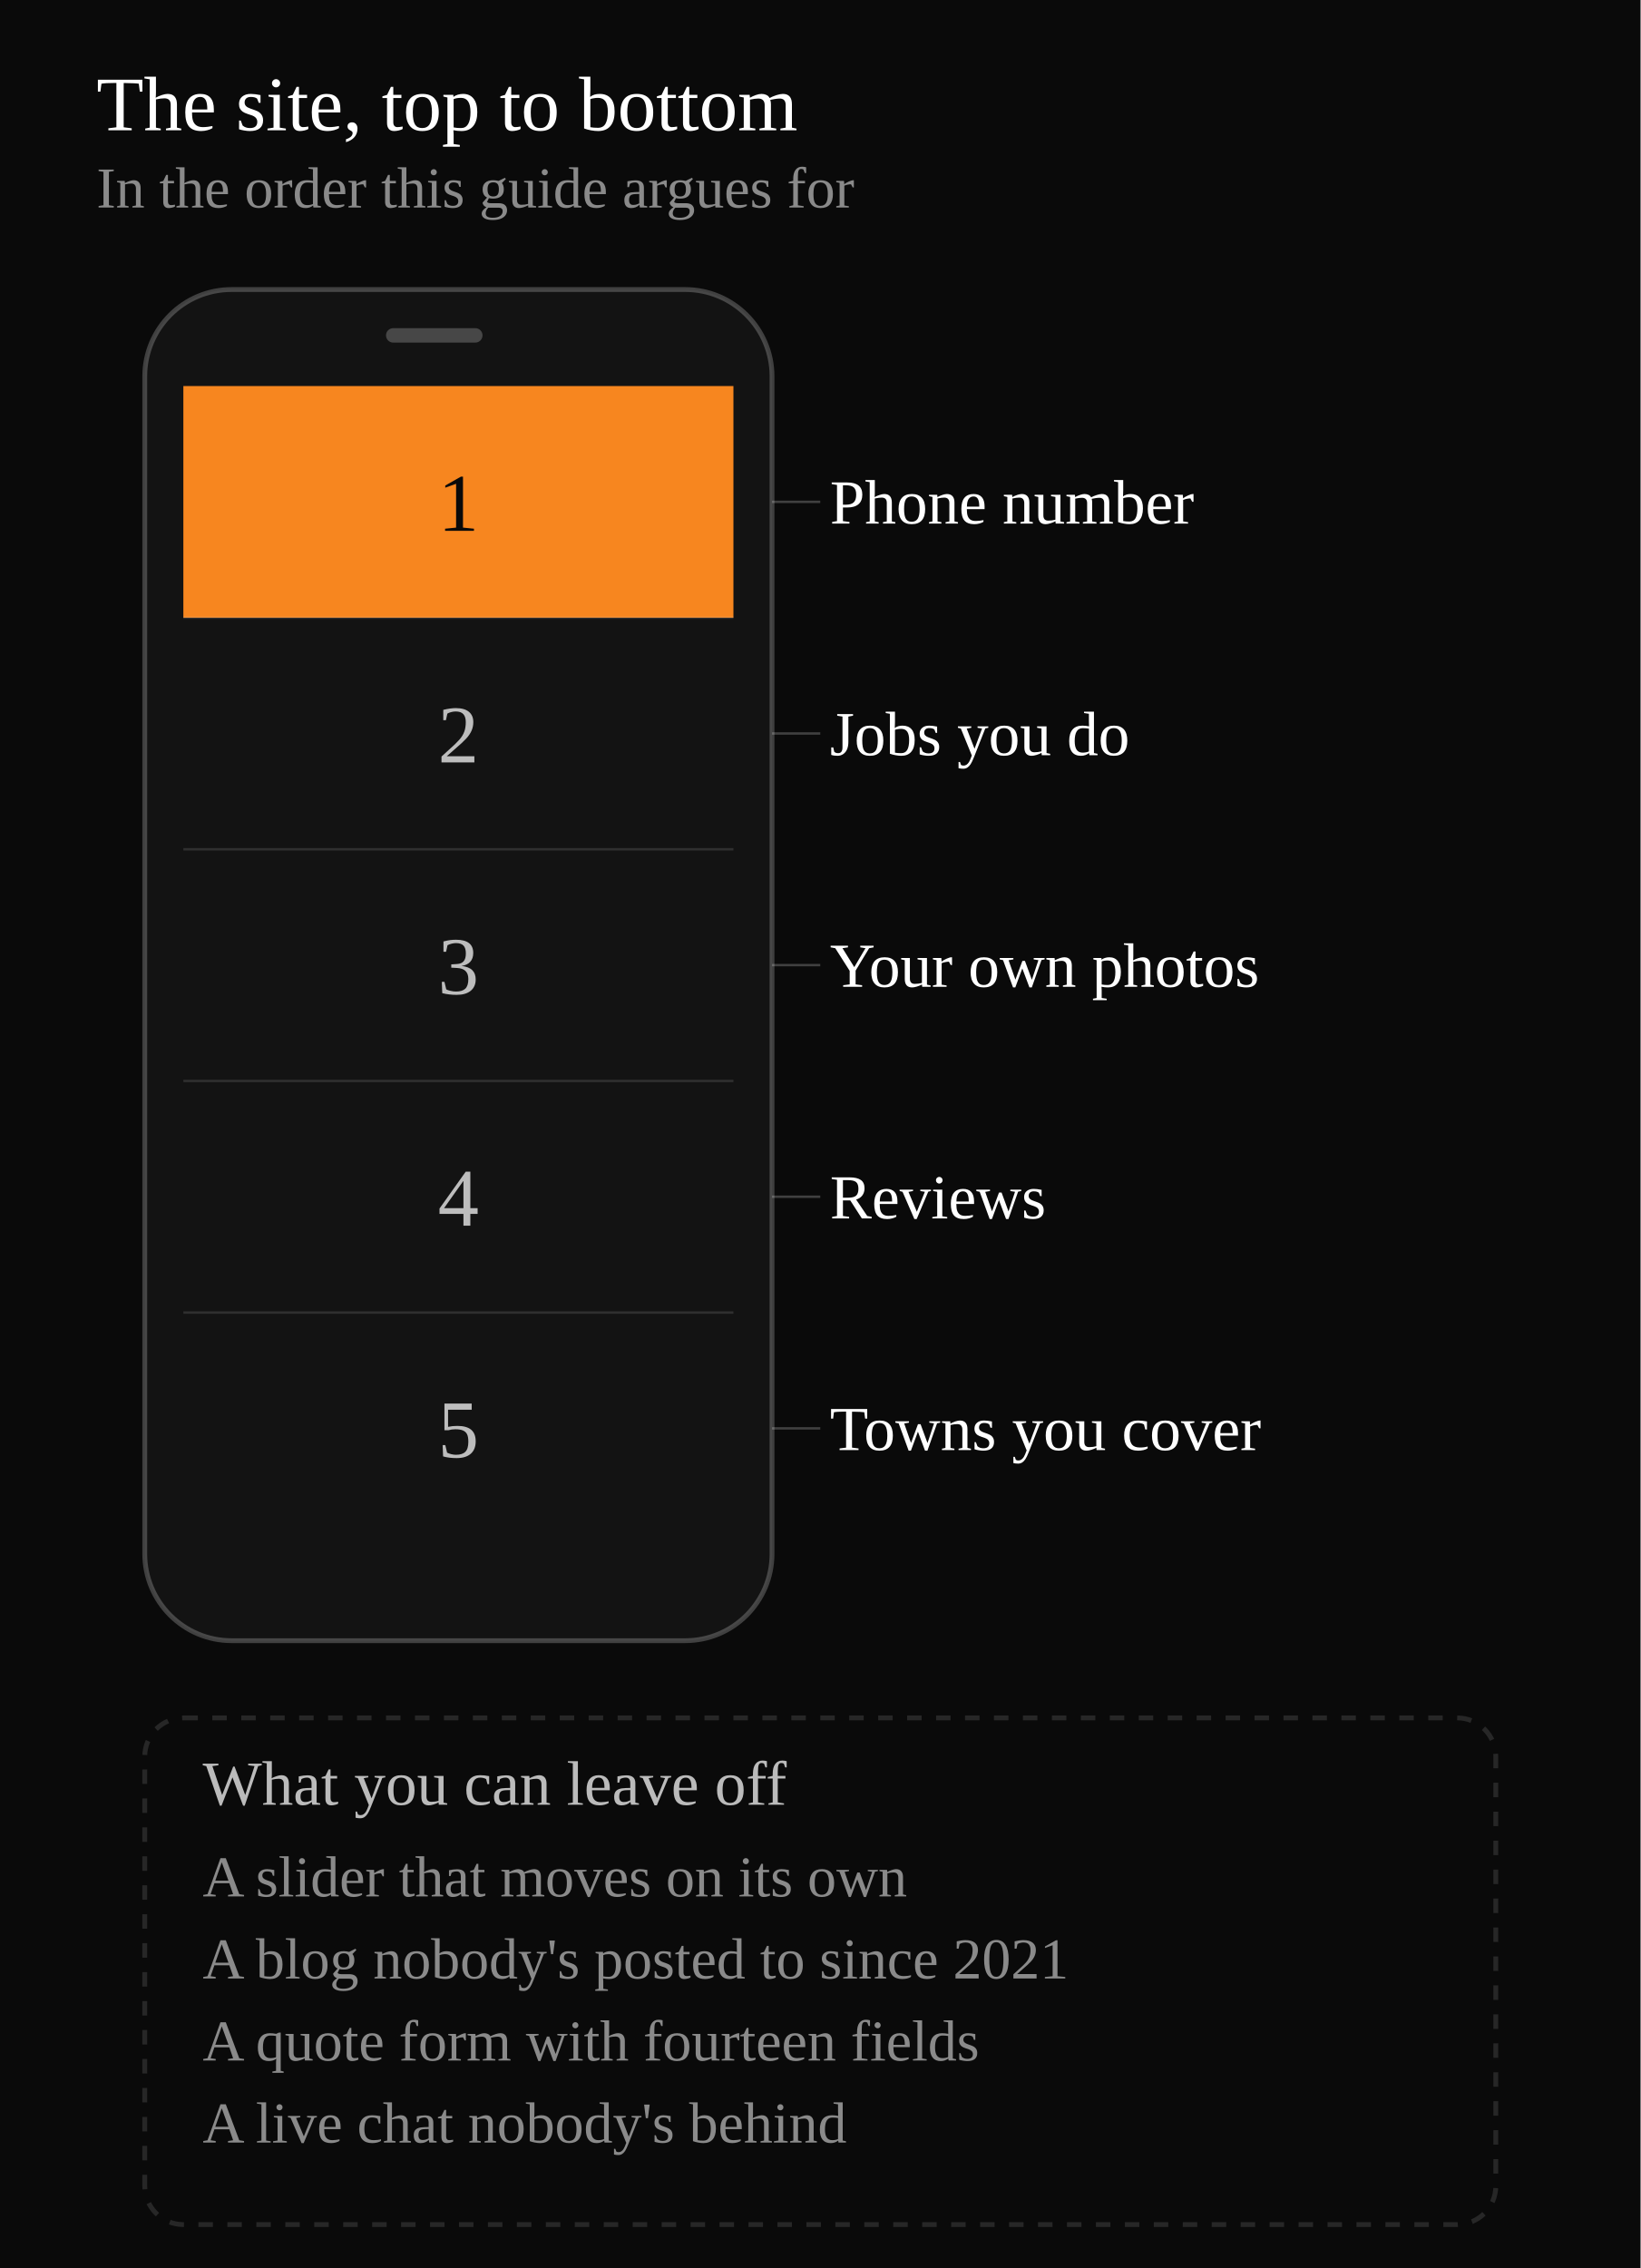
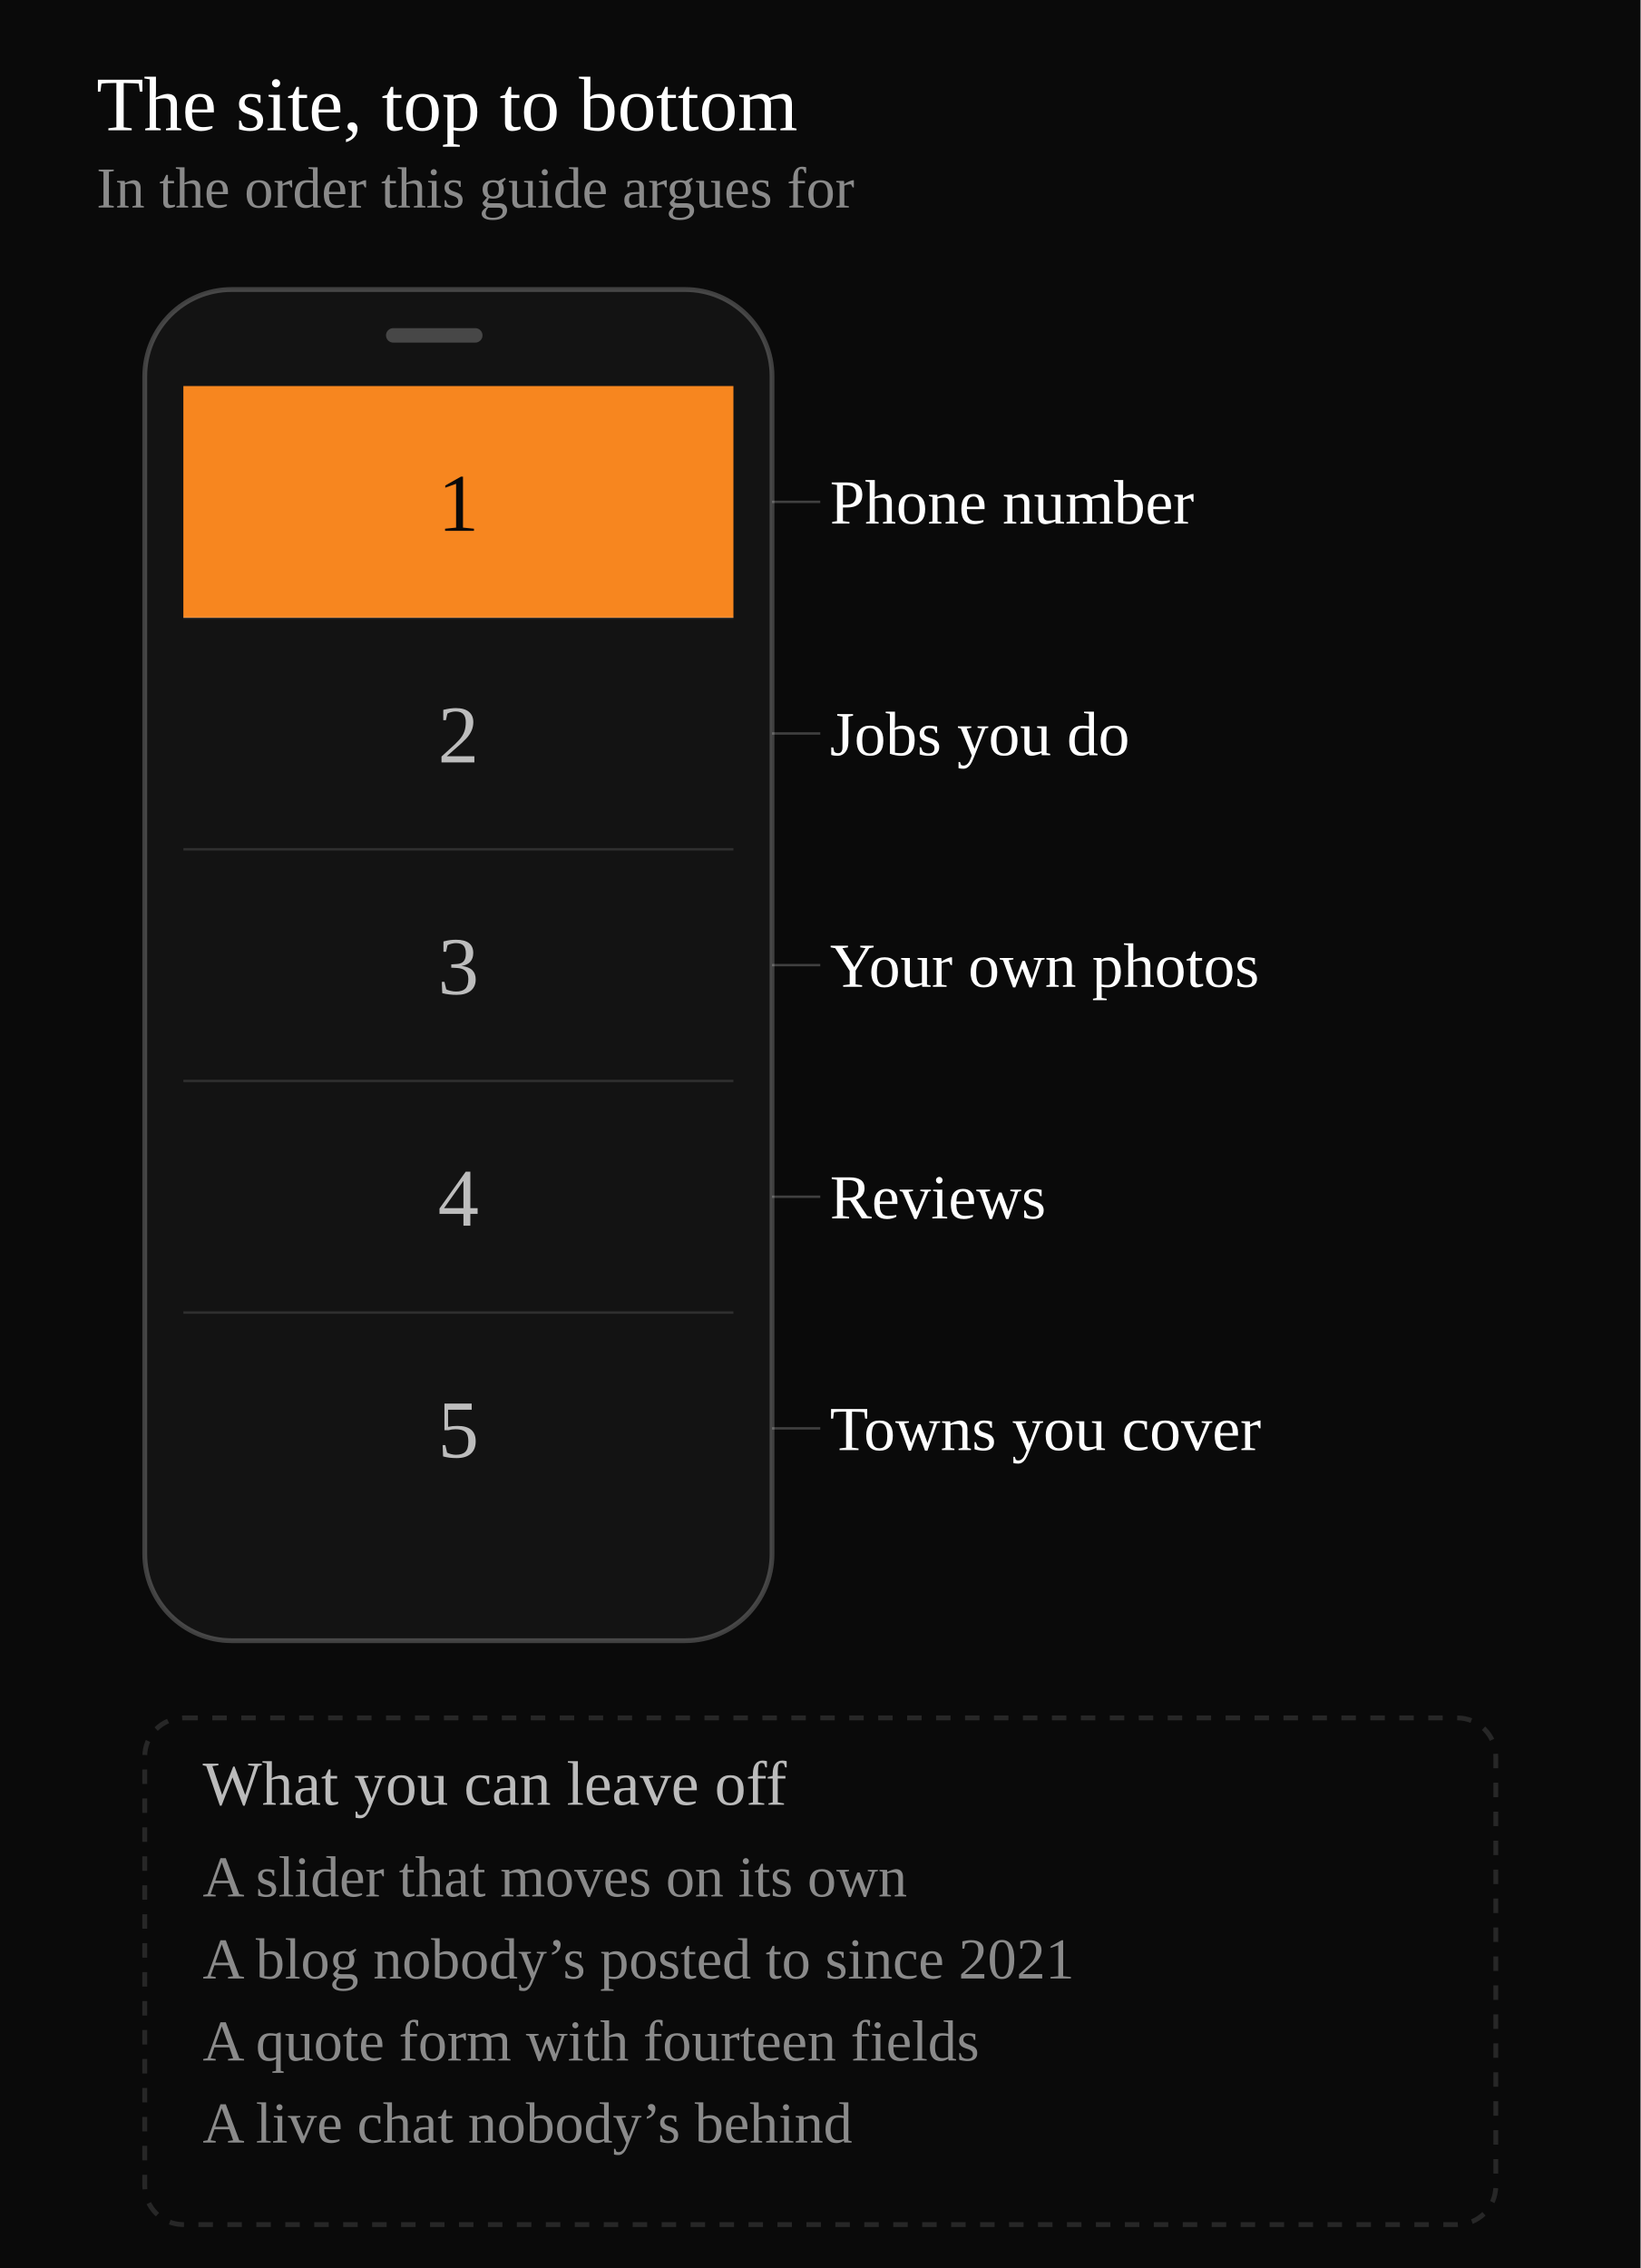
<svg xmlns="http://www.w3.org/2000/svg" viewBox="0 0 680 940" role="img" aria-labelledby="waTitle waDesc" font-family="var(--font-body, 'Lexend', ui-sans-serif, system-ui, sans-serif)">
  <rect width="680" height="940" fill="var(--bg, #0a0a0a)" />
  <text x="40" y="54" fill="var(--ink, #ffffff)" font-size="32" font-weight="500">The site, top to bottom</text>
  <text x="40" y="86" fill="var(--ink-faint, rgba(255,255,255,0.52))" font-size="24">In the order this guide argues for</text>
  <rect x="60" y="120" width="260" height="560" rx="36" fill="var(--bg-raised, #131313)" stroke="var(--line-strong, rgba(255,255,255,0.22))" stroke-width="2" />
  <rect x="160" y="136" width="40" height="6" rx="3" fill="var(--line-strong, rgba(255,255,255,0.22))" />
  <g>
    <rect x="76" y="160" width="228" height="96" fill="var(--chart-accent, #f7861f)" />
    <rect x="76" y="256" width="228" height="96" fill="none" />
    <rect x="76" y="352" width="228" height="96" fill="none" />
    <rect x="76" y="448" width="228" height="96" fill="none" />
    <rect x="76" y="544" width="228" height="96" fill="none" />
  </g>
  <g stroke="var(--line, rgba(255,255,255,0.12))" stroke-width="1">
    <line x1="76" y1="256" x2="304" y2="256" />
    <line x1="76" y1="352" x2="304" y2="352" />
    <line x1="76" y1="448" x2="304" y2="448" />
    <line x1="76" y1="544" x2="304" y2="544" />
  </g>
  <g font-size="34" font-weight="500" text-anchor="middle">
    <text x="190" y="220" fill="var(--accent-ink, #0a0a0a)">1</text>
    <text x="190" y="316" fill="var(--ink-muted, rgba(255,255,255,0.72))">2</text>
    <text x="190" y="412" fill="var(--ink-muted, rgba(255,255,255,0.72))">3</text>
    <text x="190" y="508" fill="var(--ink-muted, rgba(255,255,255,0.72))">4</text>
    <text x="190" y="604" fill="var(--ink-muted, rgba(255,255,255,0.72))">5</text>
  </g>
  <g stroke="var(--line-strong, rgba(255,255,255,0.22))" stroke-width="1">
    <line x1="320" y1="208" x2="340" y2="208" />
    <line x1="320" y1="304" x2="340" y2="304" />
    <line x1="320" y1="400" x2="340" y2="400" />
    <line x1="320" y1="496" x2="340" y2="496" />
    <line x1="320" y1="592" x2="340" y2="592" />
  </g>
  <g font-size="26" font-weight="500" fill="var(--ink, #ffffff)">
    <text x="344" y="217">Phone number</text>
    <text x="344" y="313">Jobs you do</text>
    <text x="344" y="409">Your own photos</text>
    <text x="344" y="505">Reviews</text>
    <text x="344" y="601">Towns you cover</text>
  </g>
  <rect x="60" y="712" width="560" height="210" rx="16" fill="none" stroke="var(--line, rgba(255,255,255,0.12))" stroke-width="2" stroke-dasharray="6 6" />
  <text x="84" y="748" fill="var(--ink-muted, rgba(255,255,255,0.72))" font-size="26" font-weight="500">What you can leave off</text>
  <g font-size="24" fill="var(--ink-faint, rgba(255,255,255,0.52))" text-decoration="line-through">
    <text x="84" y="786">A slider that moves on its own</text>
-     <text x="84" y="820">A blog nobody's posted to since 2021</text>
+     <text x="84" y="820">A blog nobody’s posted to since 2021</text>
    <text x="84" y="854">A quote form with fourteen fields</text>
-     <text x="84" y="888">A live chat nobody's behind</text>
+     <text x="84" y="888">A live chat nobody’s behind</text>
  </g>
</svg>
